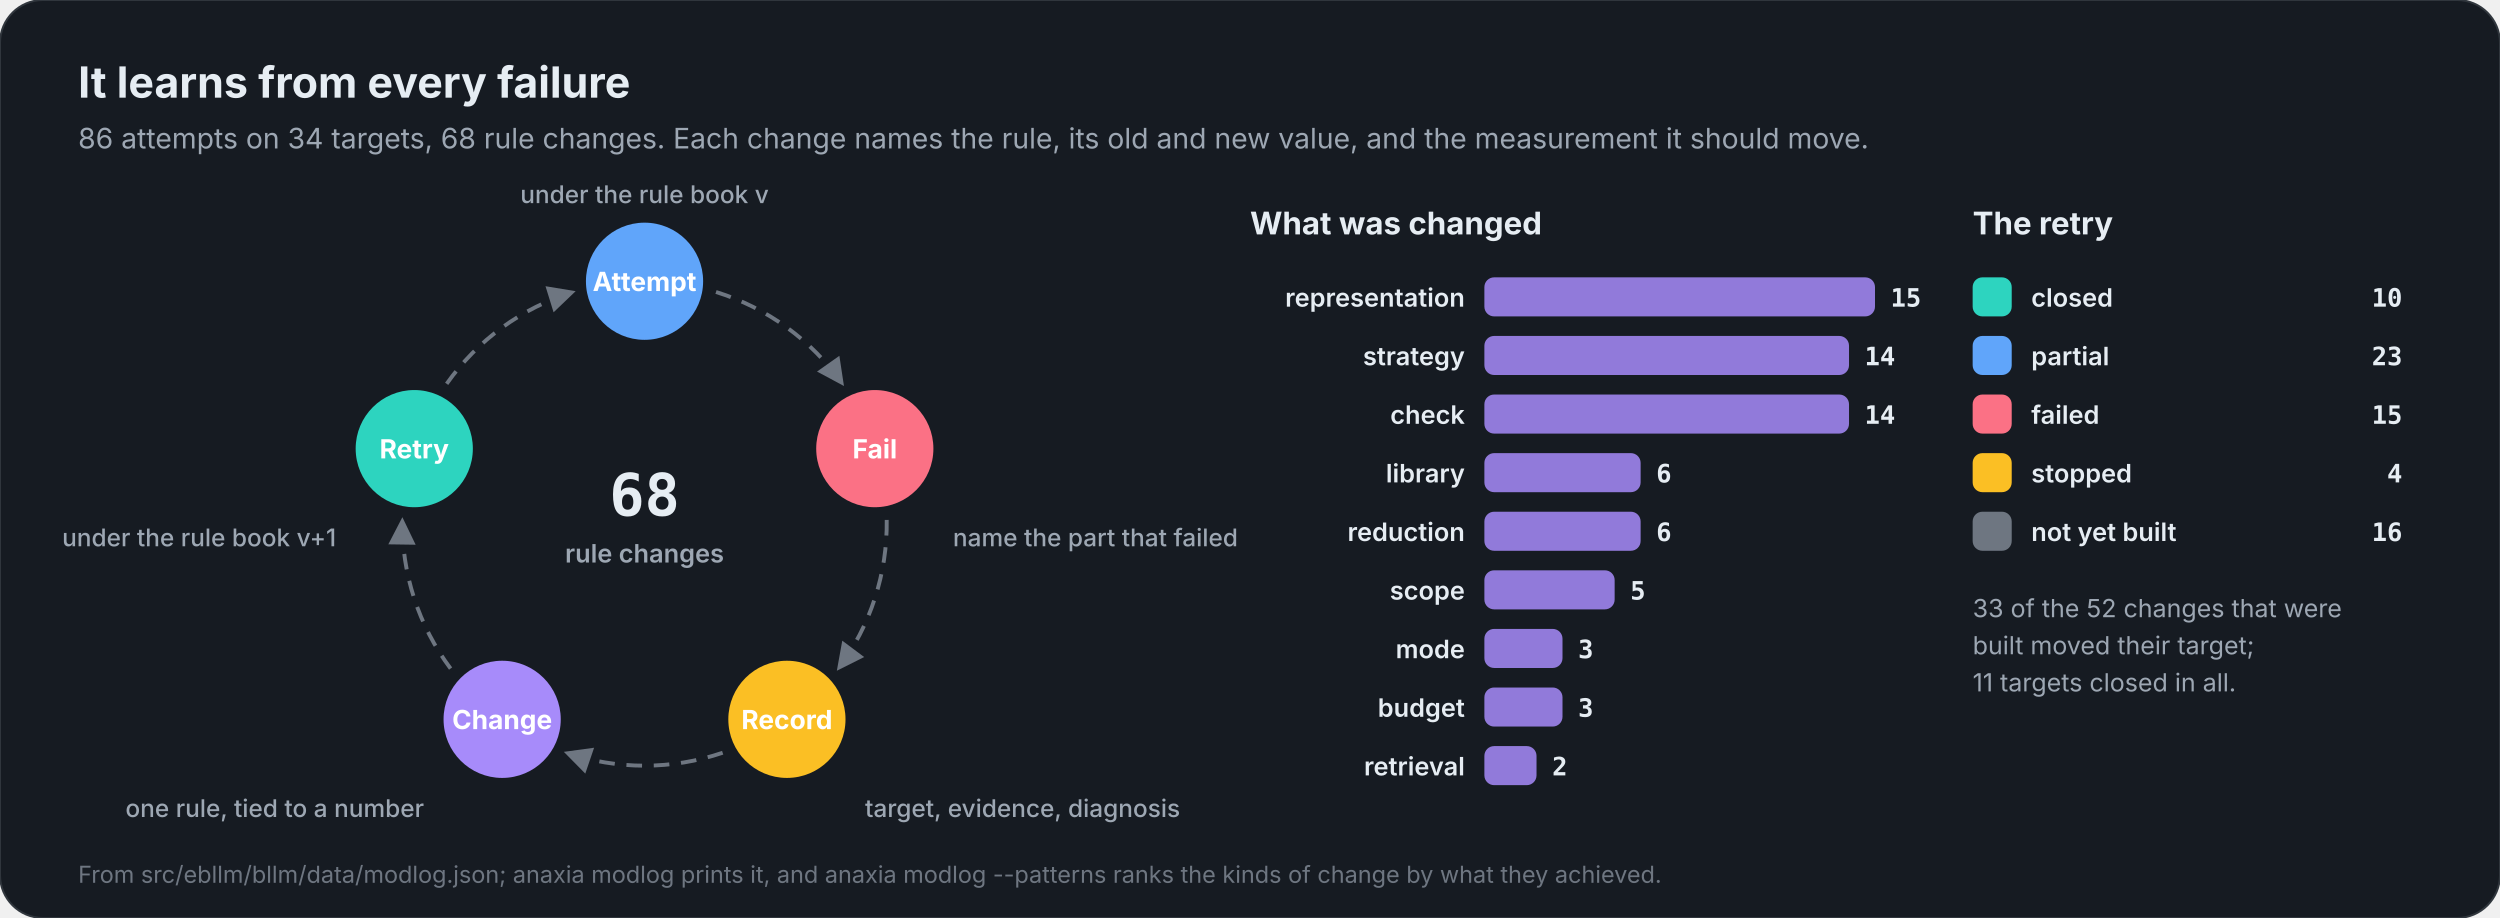
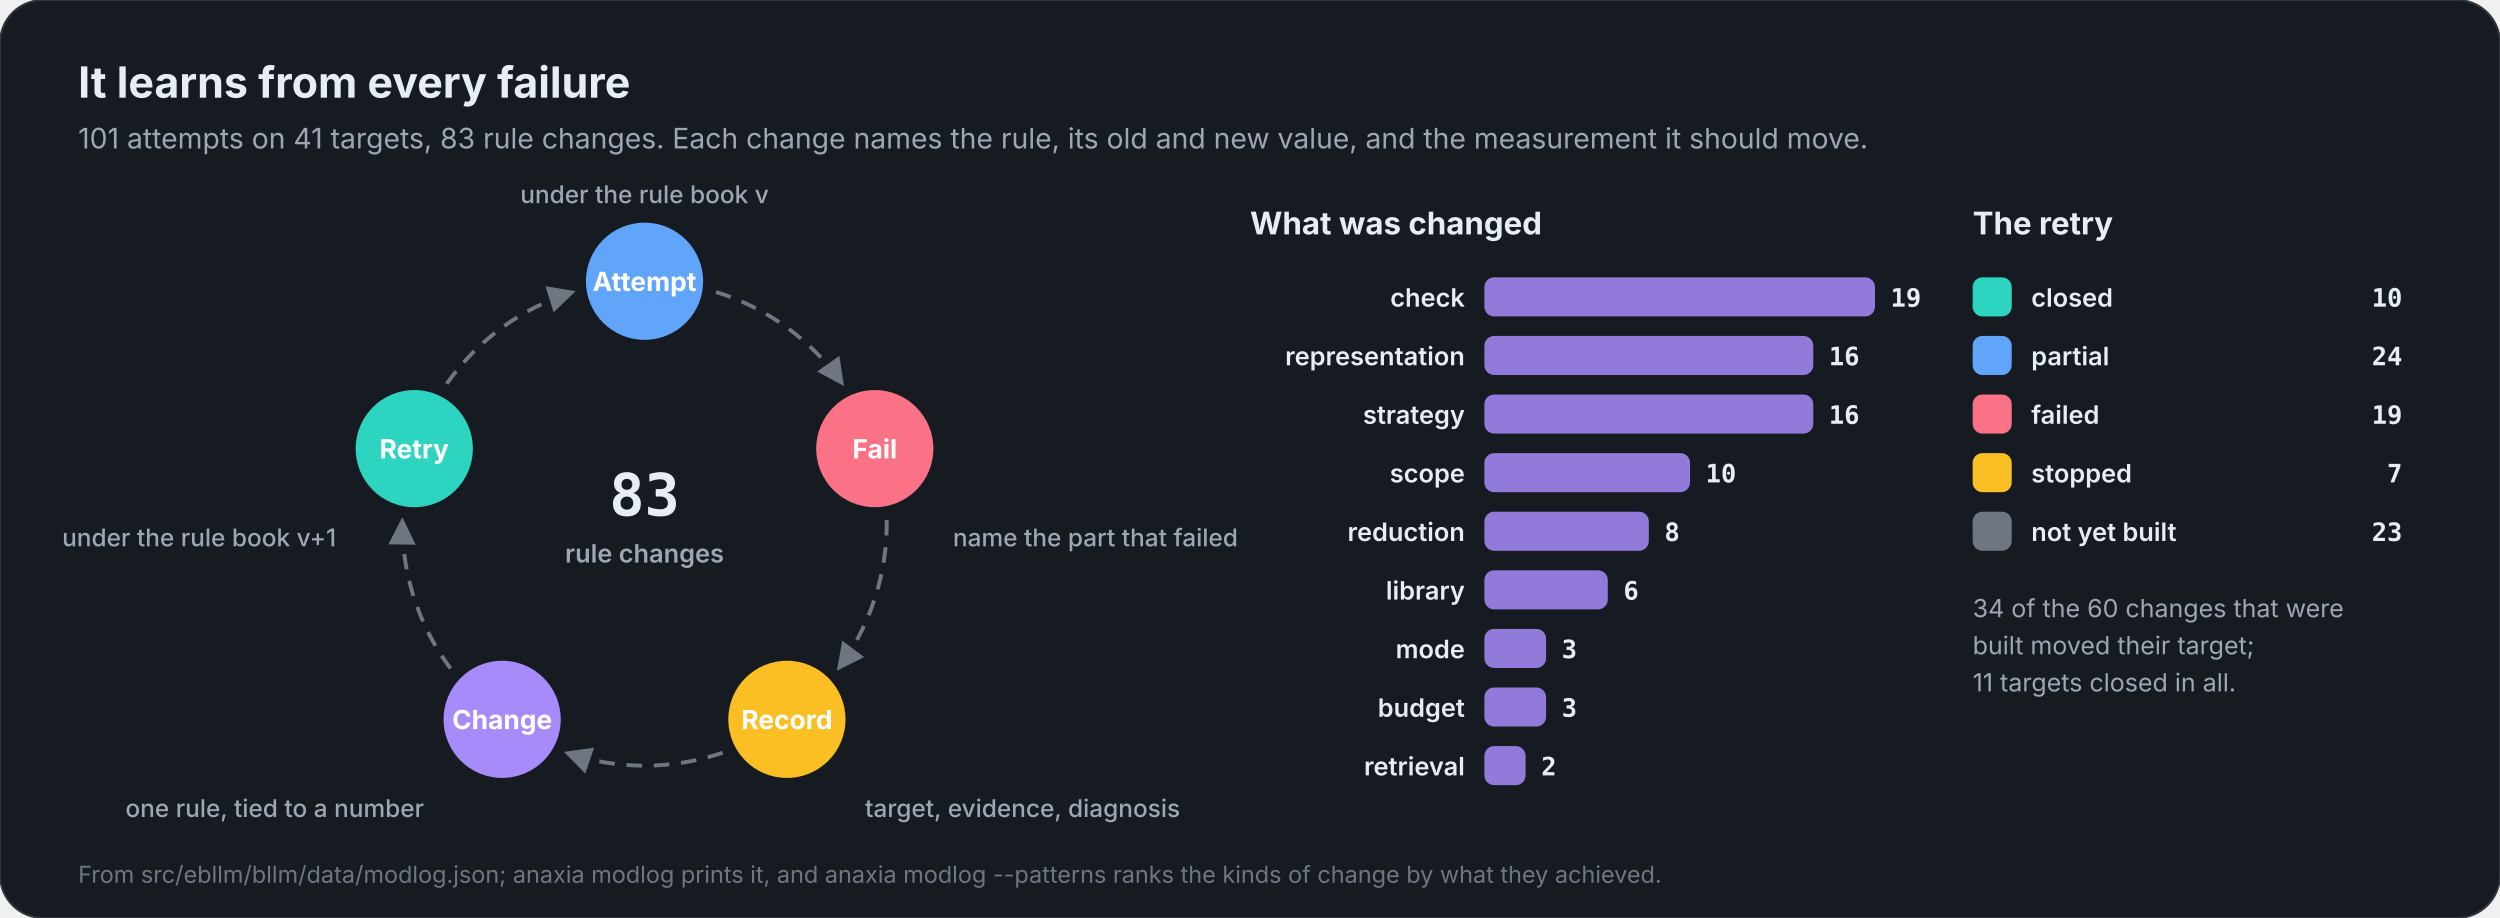
<svg xmlns="http://www.w3.org/2000/svg" viewBox="0 0 1280 470" width="1280" height="470" role="img" aria-label="The learn-from-failure loop of Anaxia and what its changes did">
  <style>@keyframes flow{to{stroke-dashoffset:-28}}@keyframes pulse{0%,100%{transform:scale(1)}50%{transform:scale(1.12)}}@keyframes rise{from{transform:scaleX(0)}to{transform:scaleX(1)}}[marker-end]{stroke-dasharray:8 6;animation:flow 1.4s linear infinite}.pulse{transform-box:fill-box;transform-origin:center;animation:pulse 2.4s ease-in-out infinite}.rise{transform-box:fill-box;transform-origin:left;animation:rise 1.8s cubic-bezier(.2,.8,.2,1) both}@keyframes draw{from{stroke-dashoffset:1}to{stroke-dashoffset:0}}.draw{stroke-dasharray:1;stroke-dashoffset:1;animation:draw 1.1s cubic-bezier(.4,0,.2,1) forwards}@keyframes orbit{to{transform:rotate(360deg)}}.orbit{transform-box:fill-box;transform-origin:center;animation:orbit 12s linear infinite}@keyframes grow{from{transform:scaleY(0)}to{transform:scaleY(1)}}.grow{transform-box:fill-box;transform-origin:bottom;animation:grow 1.6s cubic-bezier(.2,.8,.2,1) both}@keyframes fade{from{opacity:0;transform:translateY(10px)}to{opacity:1;transform:none}}.fade{animation:fade .9s cubic-bezier(.2,.8,.2,1) both}@keyframes ping{0%{opacity:.7;transform:scale(1)}100%{opacity:0;transform:scale(2.6)}}.ping{transform-box:fill-box;transform-origin:center;animation:ping 2.2s cubic-bezier(0,0,.2,1) infinite}@keyframes sweep{0%,55%{transform:translateX(-100%)}100%{transform:translateX(100%)}}.sweep{transform-box:fill-box;animation:sweep 7s ease-in-out infinite}@keyframes march{to{stroke-dashoffset:-24}}.march{stroke-dasharray:3 9;animation:march 2s linear infinite}</style>
  <style>@media (prefers-reduced-motion:reduce){*{animation:none!important}.draw{stroke-dashoffset:0!important}.ping,.sweep{display:none}}</style>
  <defs>
    <marker id="ar" viewBox="0 0 10 10" refX="9" refY="5" markerWidth="7" markerHeight="7" orient="auto-start-reverse">
      <path d="M0,0 L10,5 L0,10 z" fill="#6e7681" />
    </marker>
  </defs>
  <rect width="1280" height="470" rx="22" fill="#161b22" stroke="#30363d" />
  <text x="40.0" y="50.0" font-family="Inter, 'Segoe UI', Roboto, Helvetica, Arial, sans-serif" font-size="22" font-weight="700" fill="#e6edf3" text-anchor="start">It learns from every failure</text>
-   <text x="40.0" y="76.0" font-family="Inter, 'Segoe UI', Roboto, Helvetica, Arial, sans-serif" font-size="14.5" font-weight="400" fill="#9da7b3" text-anchor="start">86 attempts on 34 targets, 68 rule changes. Each change names the rule, its old and new value, and the measurement it should move.</text>
+   <text x="40.0" y="76.0" font-family="Inter, 'Segoe UI', Roboto, Helvetica, Arial, sans-serif" font-size="14.5" font-weight="400" fill="#9da7b3" text-anchor="start">101 attempts on 41 targets, 83 rule changes. Each change names the rule, its old and new value, and the measurement it should move.</text>
  <path d="M366.6,149.5 A124,124 0 0 1 431.3,196.5" fill="none" stroke="#6e7681" stroke-width="2" marker-end="url(#ar)" />
  <path d="M454.0,266.2 A124,124 0 0 1 429.3,342.3" fill="none" stroke="#6e7681" stroke-width="2" marker-end="url(#ar)" />
  <path d="M370.0,385.4 A124,124 0 0 1 290.0,385.4" fill="none" stroke="#6e7681" stroke-width="2" marker-end="url(#ar)" />
  <path d="M230.7,342.3 A124,124 0 0 1 206.0,266.2" fill="none" stroke="#6e7681" stroke-width="2" marker-end="url(#ar)" />
  <path d="M228.7,196.5 A124,124 0 0 1 293.4,149.5" fill="none" stroke="#6e7681" stroke-width="2" marker-end="url(#ar)" />
  <circle class="pulse" cx="330.0" cy="144.0" r="30" fill="#60a5fa" style="animation-delay:0.00s" />
  <text x="330.0" y="149.0" font-family="Inter, 'Segoe UI', Roboto, Helvetica, Arial, sans-serif" font-size="13.5" font-weight="700" fill="#ffffff" text-anchor="middle">Attempt</text>
  <text x="330.0" y="104.0" font-family="Inter, 'Segoe UI', Roboto, Helvetica, Arial, sans-serif" font-size="12.5" font-weight="500" fill="#9da7b3" text-anchor="middle">under the rule book v</text>
  <circle class="pulse" cx="447.9" cy="229.7" r="30" fill="#fb7185" style="animation-delay:0.48s" />
  <text x="447.9" y="234.7" font-family="Inter, 'Segoe UI', Roboto, Helvetica, Arial, sans-serif" font-size="13.5" font-weight="700" fill="#ffffff" text-anchor="middle">Fail</text>
  <text x="487.9" y="279.7" font-family="Inter, 'Segoe UI', Roboto, Helvetica, Arial, sans-serif" font-size="12.5" font-weight="500" fill="#9da7b3" text-anchor="start">name the part that failed</text>
  <circle class="pulse" cx="402.9" cy="368.3" r="30" fill="#fbbf24" style="animation-delay:0.96s" />
  <text x="402.9" y="373.3" font-family="Inter, 'Segoe UI', Roboto, Helvetica, Arial, sans-serif" font-size="13.5" font-weight="700" fill="#ffffff" text-anchor="middle">Record</text>
  <text x="442.9" y="418.3" font-family="Inter, 'Segoe UI', Roboto, Helvetica, Arial, sans-serif" font-size="12.5" font-weight="500" fill="#9da7b3" text-anchor="start">target, evidence, diagnosis</text>
  <circle class="pulse" cx="257.1" cy="368.3" r="30" fill="#a78bfa" style="animation-delay:1.44s" />
  <text x="257.1" y="373.3" font-family="Inter, 'Segoe UI', Roboto, Helvetica, Arial, sans-serif" font-size="13.5" font-weight="700" fill="#ffffff" text-anchor="middle">Change</text>
  <text x="217.1" y="418.3" font-family="Inter, 'Segoe UI', Roboto, Helvetica, Arial, sans-serif" font-size="12.5" font-weight="500" fill="#9da7b3" text-anchor="end">one rule, tied to a number</text>
  <circle class="pulse" cx="212.1" cy="229.7" r="30" fill="#2dd4bf" style="animation-delay:1.92s" />
  <text x="212.1" y="234.7" font-family="Inter, 'Segoe UI', Roboto, Helvetica, Arial, sans-serif" font-size="13.5" font-weight="700" fill="#ffffff" text-anchor="middle">Retry</text>
  <text x="172.1" y="279.7" font-family="Inter, 'Segoe UI', Roboto, Helvetica, Arial, sans-serif" font-size="12.5" font-weight="500" fill="#9da7b3" text-anchor="end">under the rule book v+1</text>
-   <text x="330.0" y="264.0" font-family="'JetBrains Mono', 'SFMono-Regular', Menlo, Consolas, monospace" font-size="30" font-weight="700" fill="#e6edf3" text-anchor="middle">68</text>
+   <text x="330.0" y="264.0" font-family="'JetBrains Mono', 'SFMono-Regular', Menlo, Consolas, monospace" font-size="30" font-weight="700" fill="#e6edf3" text-anchor="middle">83</text>
  <text x="330.0" y="288.0" font-family="Inter, 'Segoe UI', Roboto, Helvetica, Arial, sans-serif" font-size="13" font-weight="600" fill="#9da7b3" text-anchor="middle">rule changes</text>
  <text x="640.0" y="120.0" font-family="Inter, 'Segoe UI', Roboto, Helvetica, Arial, sans-serif" font-size="16" font-weight="700" fill="#e6edf3" text-anchor="start">What was changed</text>
-   <text x="750.0" y="157.0" font-family="Inter, 'Segoe UI', Roboto, Helvetica, Arial, sans-serif" font-size="13" font-weight="600" fill="#e6edf3" text-anchor="end">representation</text>
+   <text x="750.0" y="157.0" font-family="Inter, 'Segoe UI', Roboto, Helvetica, Arial, sans-serif" font-size="13" font-weight="600" fill="#e6edf3" text-anchor="end">check</text>
  <rect class="rise" x="760" y="142" width="200.0" height="20" rx="5" fill="#a78bfa" fill-opacity="0.85" style="animation-delay:0.00s" />
-   <text x="968.0" y="157.0" font-family="'JetBrains Mono', 'SFMono-Regular', Menlo, Consolas, monospace" font-size="13" font-weight="700" fill="#e6edf3" text-anchor="start">15</text>
-   <text x="750.0" y="187.0" font-family="Inter, 'Segoe UI', Roboto, Helvetica, Arial, sans-serif" font-size="13" font-weight="600" fill="#e6edf3" text-anchor="end">strategy</text>
-   <rect class="rise" x="760" y="172" width="186.7" height="20" rx="5" fill="#a78bfa" fill-opacity="0.85" style="animation-delay:0.12s" />
-   <text x="954.7" y="187.0" font-family="'JetBrains Mono', 'SFMono-Regular', Menlo, Consolas, monospace" font-size="13" font-weight="700" fill="#e6edf3" text-anchor="start">14</text>
-   <text x="750.0" y="217.0" font-family="Inter, 'Segoe UI', Roboto, Helvetica, Arial, sans-serif" font-size="13" font-weight="600" fill="#e6edf3" text-anchor="end">check</text>
-   <rect class="rise" x="760" y="202" width="186.7" height="20" rx="5" fill="#a78bfa" fill-opacity="0.85" style="animation-delay:0.24s" />
-   <text x="954.7" y="217.0" font-family="'JetBrains Mono', 'SFMono-Regular', Menlo, Consolas, monospace" font-size="13" font-weight="700" fill="#e6edf3" text-anchor="start">14</text>
-   <text x="750.0" y="247.0" font-family="Inter, 'Segoe UI', Roboto, Helvetica, Arial, sans-serif" font-size="13" font-weight="600" fill="#e6edf3" text-anchor="end">library</text>
-   <rect class="rise" x="760" y="232" width="80.0" height="20" rx="5" fill="#a78bfa" fill-opacity="0.85" style="animation-delay:0.36s" />
-   <text x="848.0" y="247.0" font-family="'JetBrains Mono', 'SFMono-Regular', Menlo, Consolas, monospace" font-size="13" font-weight="700" fill="#e6edf3" text-anchor="start">6</text>
+   <text x="968.0" y="157.0" font-family="'JetBrains Mono', 'SFMono-Regular', Menlo, Consolas, monospace" font-size="13" font-weight="700" fill="#e6edf3" text-anchor="start">19</text>
+   <text x="750.0" y="187.0" font-family="Inter, 'Segoe UI', Roboto, Helvetica, Arial, sans-serif" font-size="13" font-weight="600" fill="#e6edf3" text-anchor="end">representation</text>
+   <rect class="rise" x="760" y="172" width="168.4" height="20" rx="5" fill="#a78bfa" fill-opacity="0.85" style="animation-delay:0.12s" />
+   <text x="936.4" y="187.0" font-family="'JetBrains Mono', 'SFMono-Regular', Menlo, Consolas, monospace" font-size="13" font-weight="700" fill="#e6edf3" text-anchor="start">16</text>
+   <text x="750.0" y="217.0" font-family="Inter, 'Segoe UI', Roboto, Helvetica, Arial, sans-serif" font-size="13" font-weight="600" fill="#e6edf3" text-anchor="end">strategy</text>
+   <rect class="rise" x="760" y="202" width="168.4" height="20" rx="5" fill="#a78bfa" fill-opacity="0.85" style="animation-delay:0.24s" />
+   <text x="936.4" y="217.0" font-family="'JetBrains Mono', 'SFMono-Regular', Menlo, Consolas, monospace" font-size="13" font-weight="700" fill="#e6edf3" text-anchor="start">16</text>
+   <text x="750.0" y="247.0" font-family="Inter, 'Segoe UI', Roboto, Helvetica, Arial, sans-serif" font-size="13" font-weight="600" fill="#e6edf3" text-anchor="end">scope</text>
+   <rect class="rise" x="760" y="232" width="105.3" height="20" rx="5" fill="#a78bfa" fill-opacity="0.85" style="animation-delay:0.36s" />
+   <text x="873.3" y="247.0" font-family="'JetBrains Mono', 'SFMono-Regular', Menlo, Consolas, monospace" font-size="13" font-weight="700" fill="#e6edf3" text-anchor="start">10</text>
  <text x="750.0" y="277.0" font-family="Inter, 'Segoe UI', Roboto, Helvetica, Arial, sans-serif" font-size="13" font-weight="600" fill="#e6edf3" text-anchor="end">reduction</text>
-   <rect class="rise" x="760" y="262" width="80.0" height="20" rx="5" fill="#a78bfa" fill-opacity="0.85" style="animation-delay:0.48s" />
-   <text x="848.0" y="277.0" font-family="'JetBrains Mono', 'SFMono-Regular', Menlo, Consolas, monospace" font-size="13" font-weight="700" fill="#e6edf3" text-anchor="start">6</text>
-   <text x="750.0" y="307.0" font-family="Inter, 'Segoe UI', Roboto, Helvetica, Arial, sans-serif" font-size="13" font-weight="600" fill="#e6edf3" text-anchor="end">scope</text>
-   <rect class="rise" x="760" y="292" width="66.7" height="20" rx="5" fill="#a78bfa" fill-opacity="0.85" style="animation-delay:0.60s" />
-   <text x="834.7" y="307.0" font-family="'JetBrains Mono', 'SFMono-Regular', Menlo, Consolas, monospace" font-size="13" font-weight="700" fill="#e6edf3" text-anchor="start">5</text>
+   <rect class="rise" x="760" y="262" width="84.2" height="20" rx="5" fill="#a78bfa" fill-opacity="0.85" style="animation-delay:0.48s" />
+   <text x="852.2" y="277.0" font-family="'JetBrains Mono', 'SFMono-Regular', Menlo, Consolas, monospace" font-size="13" font-weight="700" fill="#e6edf3" text-anchor="start">8</text>
+   <text x="750.0" y="307.0" font-family="Inter, 'Segoe UI', Roboto, Helvetica, Arial, sans-serif" font-size="13" font-weight="600" fill="#e6edf3" text-anchor="end">library</text>
+   <rect class="rise" x="760" y="292" width="63.2" height="20" rx="5" fill="#a78bfa" fill-opacity="0.85" style="animation-delay:0.60s" />
+   <text x="831.2" y="307.0" font-family="'JetBrains Mono', 'SFMono-Regular', Menlo, Consolas, monospace" font-size="13" font-weight="700" fill="#e6edf3" text-anchor="start">6</text>
  <text x="750.0" y="337.0" font-family="Inter, 'Segoe UI', Roboto, Helvetica, Arial, sans-serif" font-size="13" font-weight="600" fill="#e6edf3" text-anchor="end">mode</text>
-   <rect class="rise" x="760" y="322" width="40.0" height="20" rx="5" fill="#a78bfa" fill-opacity="0.85" style="animation-delay:0.72s" />
-   <text x="808.0" y="337.0" font-family="'JetBrains Mono', 'SFMono-Regular', Menlo, Consolas, monospace" font-size="13" font-weight="700" fill="#e6edf3" text-anchor="start">3</text>
+   <rect class="rise" x="760" y="322" width="31.6" height="20" rx="5" fill="#a78bfa" fill-opacity="0.85" style="animation-delay:0.72s" />
+   <text x="799.6" y="337.0" font-family="'JetBrains Mono', 'SFMono-Regular', Menlo, Consolas, monospace" font-size="13" font-weight="700" fill="#e6edf3" text-anchor="start">3</text>
  <text x="750.0" y="367.0" font-family="Inter, 'Segoe UI', Roboto, Helvetica, Arial, sans-serif" font-size="13" font-weight="600" fill="#e6edf3" text-anchor="end">budget</text>
-   <rect class="rise" x="760" y="352" width="40.0" height="20" rx="5" fill="#a78bfa" fill-opacity="0.85" style="animation-delay:0.84s" />
-   <text x="808.0" y="367.0" font-family="'JetBrains Mono', 'SFMono-Regular', Menlo, Consolas, monospace" font-size="13" font-weight="700" fill="#e6edf3" text-anchor="start">3</text>
+   <rect class="rise" x="760" y="352" width="31.6" height="20" rx="5" fill="#a78bfa" fill-opacity="0.85" style="animation-delay:0.84s" />
+   <text x="799.6" y="367.0" font-family="'JetBrains Mono', 'SFMono-Regular', Menlo, Consolas, monospace" font-size="13" font-weight="700" fill="#e6edf3" text-anchor="start">3</text>
  <text x="750.0" y="397.0" font-family="Inter, 'Segoe UI', Roboto, Helvetica, Arial, sans-serif" font-size="13" font-weight="600" fill="#e6edf3" text-anchor="end">retrieval</text>
-   <rect class="rise" x="760" y="382" width="26.7" height="20" rx="5" fill="#a78bfa" fill-opacity="0.85" style="animation-delay:0.96s" />
-   <text x="794.7" y="397.0" font-family="'JetBrains Mono', 'SFMono-Regular', Menlo, Consolas, monospace" font-size="13" font-weight="700" fill="#e6edf3" text-anchor="start">2</text>
+   <rect class="rise" x="760" y="382" width="21.1" height="20" rx="5" fill="#a78bfa" fill-opacity="0.85" style="animation-delay:0.96s" />
+   <text x="789.1" y="397.0" font-family="'JetBrains Mono', 'SFMono-Regular', Menlo, Consolas, monospace" font-size="13" font-weight="700" fill="#e6edf3" text-anchor="start">2</text>
  <text x="1010.0" y="120.0" font-family="Inter, 'Segoe UI', Roboto, Helvetica, Arial, sans-serif" font-size="16" font-weight="700" fill="#e6edf3" text-anchor="start">The retry</text>
  <rect x="1010" y="142" width="20" height="20" rx="5" fill="#2dd4bf" />
  <text x="1040.0" y="157.0" font-family="Inter, 'Segoe UI', Roboto, Helvetica, Arial, sans-serif" font-size="13" font-weight="600" fill="#e6edf3" text-anchor="start">closed</text>
  <text x="1230.0" y="157.0" font-family="'JetBrains Mono', 'SFMono-Regular', Menlo, Consolas, monospace" font-size="13" font-weight="700" fill="#e6edf3" text-anchor="end">10</text>
  <rect x="1010" y="172" width="20" height="20" rx="5" fill="#60a5fa" />
  <text x="1040.0" y="187.0" font-family="Inter, 'Segoe UI', Roboto, Helvetica, Arial, sans-serif" font-size="13" font-weight="600" fill="#e6edf3" text-anchor="start">partial</text>
-   <text x="1230.0" y="187.0" font-family="'JetBrains Mono', 'SFMono-Regular', Menlo, Consolas, monospace" font-size="13" font-weight="700" fill="#e6edf3" text-anchor="end">23</text>
+   <text x="1230.0" y="187.0" font-family="'JetBrains Mono', 'SFMono-Regular', Menlo, Consolas, monospace" font-size="13" font-weight="700" fill="#e6edf3" text-anchor="end">24</text>
  <rect x="1010" y="202" width="20" height="20" rx="5" fill="#fb7185" />
  <text x="1040.0" y="217.0" font-family="Inter, 'Segoe UI', Roboto, Helvetica, Arial, sans-serif" font-size="13" font-weight="600" fill="#e6edf3" text-anchor="start">failed</text>
-   <text x="1230.0" y="217.0" font-family="'JetBrains Mono', 'SFMono-Regular', Menlo, Consolas, monospace" font-size="13" font-weight="700" fill="#e6edf3" text-anchor="end">15</text>
+   <text x="1230.0" y="217.0" font-family="'JetBrains Mono', 'SFMono-Regular', Menlo, Consolas, monospace" font-size="13" font-weight="700" fill="#e6edf3" text-anchor="end">19</text>
  <rect x="1010" y="232" width="20" height="20" rx="5" fill="#fbbf24" />
  <text x="1040.0" y="247.0" font-family="Inter, 'Segoe UI', Roboto, Helvetica, Arial, sans-serif" font-size="13" font-weight="600" fill="#e6edf3" text-anchor="start">stopped</text>
-   <text x="1230.0" y="247.0" font-family="'JetBrains Mono', 'SFMono-Regular', Menlo, Consolas, monospace" font-size="13" font-weight="700" fill="#e6edf3" text-anchor="end">4</text>
+   <text x="1230.0" y="247.0" font-family="'JetBrains Mono', 'SFMono-Regular', Menlo, Consolas, monospace" font-size="13" font-weight="700" fill="#e6edf3" text-anchor="end">7</text>
  <rect x="1010" y="262" width="20" height="20" rx="5" fill="#6e7681" />
  <text x="1040.0" y="277.0" font-family="Inter, 'Segoe UI', Roboto, Helvetica, Arial, sans-serif" font-size="13" font-weight="600" fill="#e6edf3" text-anchor="start">not yet built</text>
-   <text x="1230.0" y="277.0" font-family="'JetBrains Mono', 'SFMono-Regular', Menlo, Consolas, monospace" font-size="13" font-weight="700" fill="#e6edf3" text-anchor="end">16</text>
-   <text x="1010.0" y="316.0" font-family="Inter, 'Segoe UI', Roboto, Helvetica, Arial, sans-serif" font-size="12.8" font-weight="400" fill="#9da7b3" text-anchor="start">33 of the 52 changes that were</text>
+   <text x="1230.0" y="277.0" font-family="'JetBrains Mono', 'SFMono-Regular', Menlo, Consolas, monospace" font-size="13" font-weight="700" fill="#e6edf3" text-anchor="end">23</text>
+   <text x="1010.0" y="316.0" font-family="Inter, 'Segoe UI', Roboto, Helvetica, Arial, sans-serif" font-size="12.8" font-weight="400" fill="#9da7b3" text-anchor="start">34 of the 60 changes that were</text>
  <text x="1010.0" y="335.0" font-family="Inter, 'Segoe UI', Roboto, Helvetica, Arial, sans-serif" font-size="12.8" font-weight="400" fill="#9da7b3" text-anchor="start">built moved their target;</text>
  <text x="1010.0" y="354.0" font-family="Inter, 'Segoe UI', Roboto, Helvetica, Arial, sans-serif" font-size="12.8" font-weight="400" fill="#9da7b3" text-anchor="start">11 targets closed in all.</text>
  <text x="40.0" y="452.0" font-family="Inter, 'Segoe UI', Roboto, Helvetica, Arial, sans-serif" font-size="12" font-weight="400" fill="#6e7681" text-anchor="start">From src/ebllm/bllm/data/modlog.json; anaxia modlog prints it, and anaxia modlog --patterns ranks the kinds of change by what they achieved.</text>
</svg>
